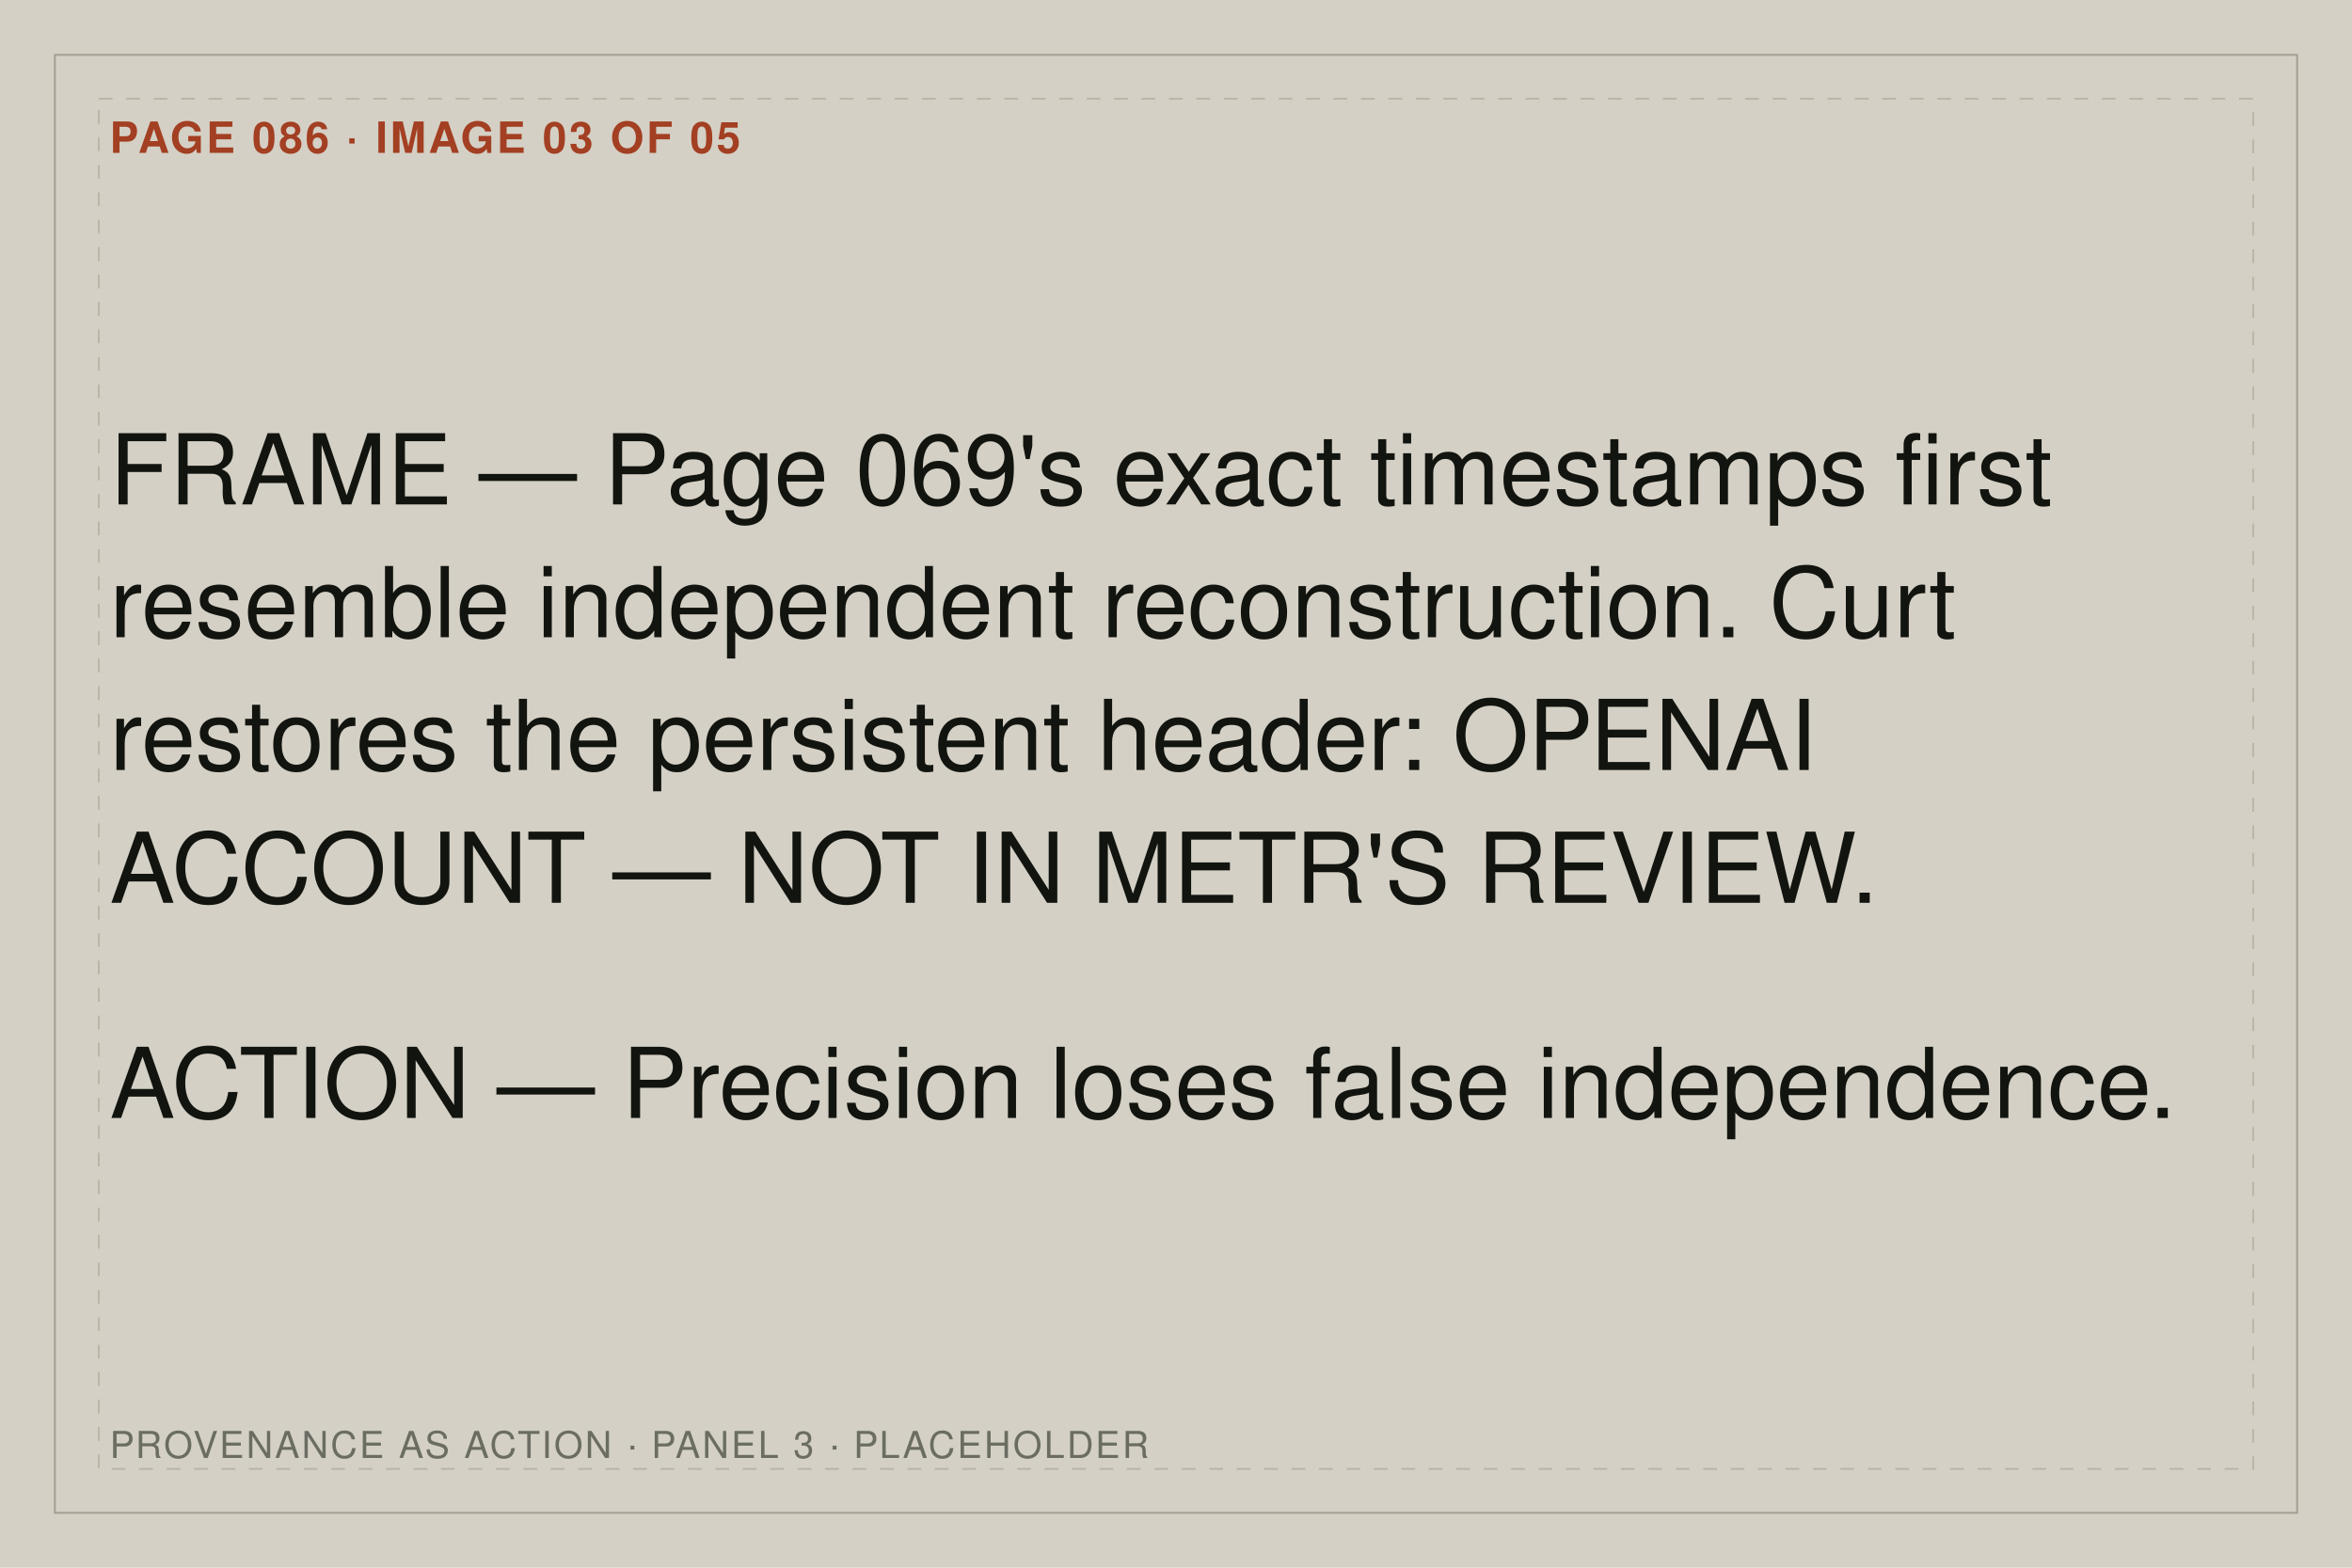
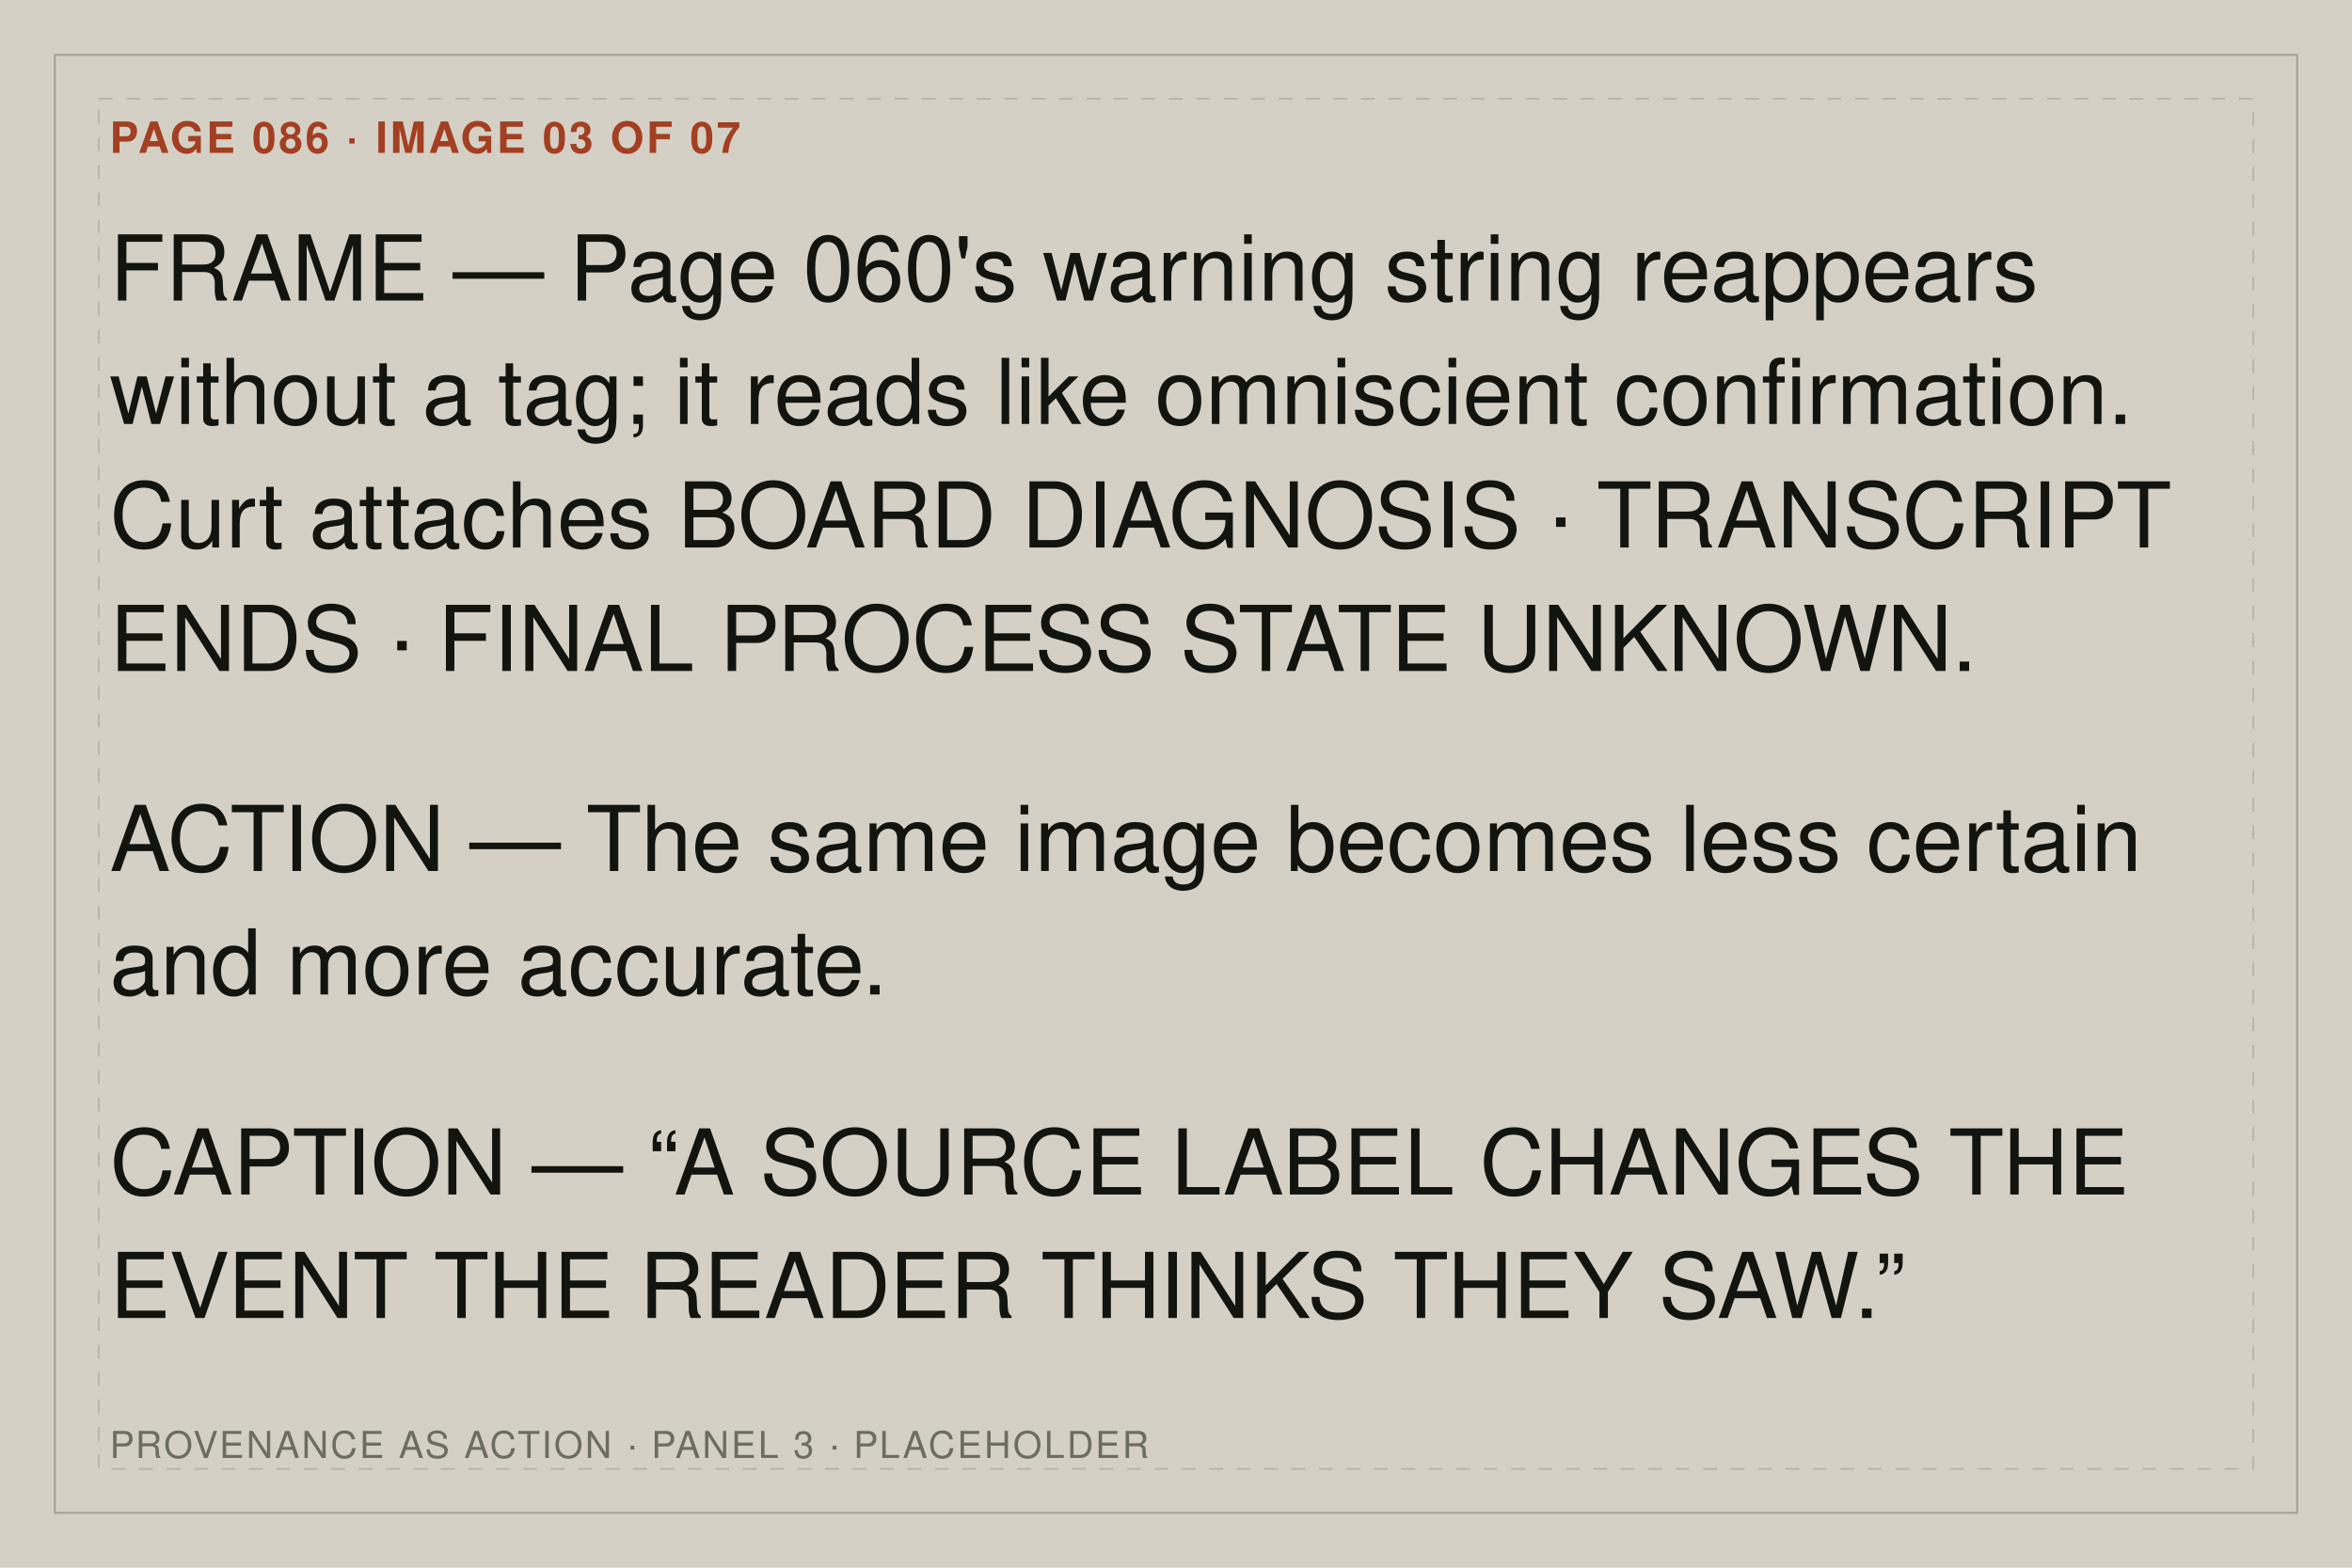
<svg xmlns="http://www.w3.org/2000/svg" width="1200" height="800" viewBox="0 0 1200 800" role="img" aria-labelledby="title">
  <rect width="1200" height="800" fill="#d4d0c5" />
  <rect x="28" y="28" width="1144" height="744" fill="none" stroke="#a4a094" stroke-width="1" />
  <rect x="50.4" y="50.4" width="1099.2" height="699.2" fill="none" stroke="#a4a094" stroke-width="1" stroke-dasharray="7 7" opacity="0.55" />
  <g font-family="Helvetica, Arial, 'Liberation Sans', 'Nimbus Sans', sans-serif">
-     <text x="56" y="78" font-size="22" font-weight="700" letter-spacing="1.32" fill="#a33f22">PAGE 086 · IMAGE 03 OF 05</text>
-     <text font-size="49.83" fill="#12140f" text-anchor="start" xml:space="preserve">
-       <tspan x="56" y="257.4">FRAME — Page 069's exact timestamps first</tspan>
-       <tspan x="56" y="325.17">resemble independent reconstruction. Curt</tspan>
-       <tspan x="56" y="392.94">restores the persistent header: OPENAI</tspan>
-       <tspan x="56" y="460.72">ACCOUNT — NOT IN METR'S REVIEW.</tspan>
-       <tspan x="56" y="570.51">ACTION — Precision loses false independence.</tspan>
+     <text x="56" y="78" font-size="22" font-weight="700" letter-spacing="1.32" fill="#a33f22">PAGE 086 · IMAGE 03 OF 07</text>
+     <text font-size="46.33" fill="#12140f" text-anchor="start" xml:space="preserve">
+       <tspan x="56" y="153.36">FRAME — Page 060's warning string reappears</tspan>
+       <tspan x="56" y="216.37">without a tag; it reads like omniscient confirmation.</tspan>
+       <tspan x="56" y="279.39">Curt attaches BOARD DIAGNOSIS · TRANSCRIPT</tspan>
+       <tspan x="56" y="342.4">ENDS · FINAL PROCESS STATE UNKNOWN.</tspan>
+       <tspan x="56" y="444.48">ACTION — The same image becomes less certain</tspan>
+       <tspan x="56" y="507.49">and more accurate.</tspan>
+       <tspan x="56" y="609.57">CAPTION — “A SOURCE LABEL CHANGES THE</tspan>
+       <tspan x="56" y="672.59">EVENT THE READER THINKS THEY SAW.”</tspan>
    </text>
    <text x="56" y="744" font-size="18.92" letter-spacing="1.1" fill="#6b6d63">PROVENANCE AS ACTION · PANEL 3 · PLACEHOLDER</text>
  </g>
</svg>
